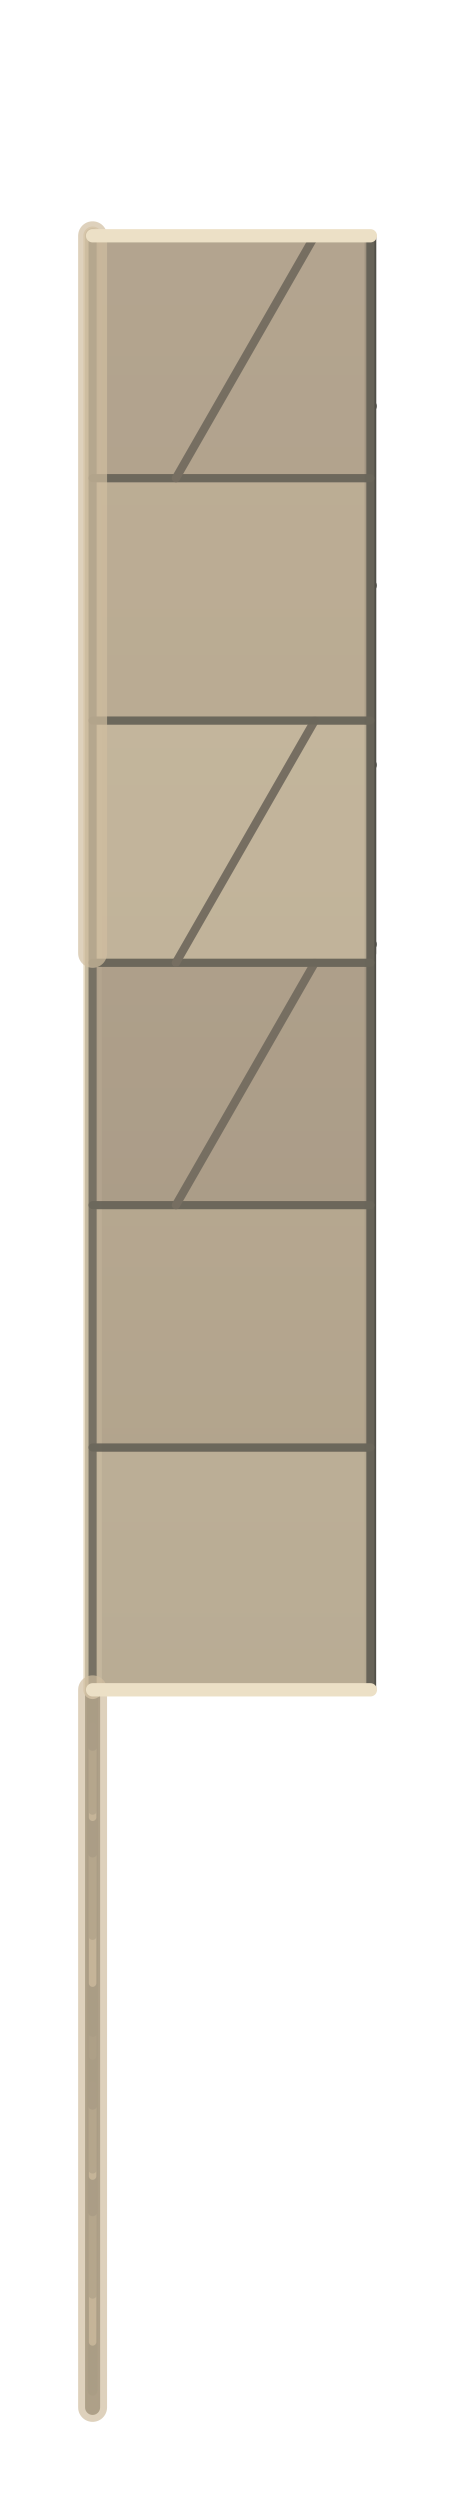
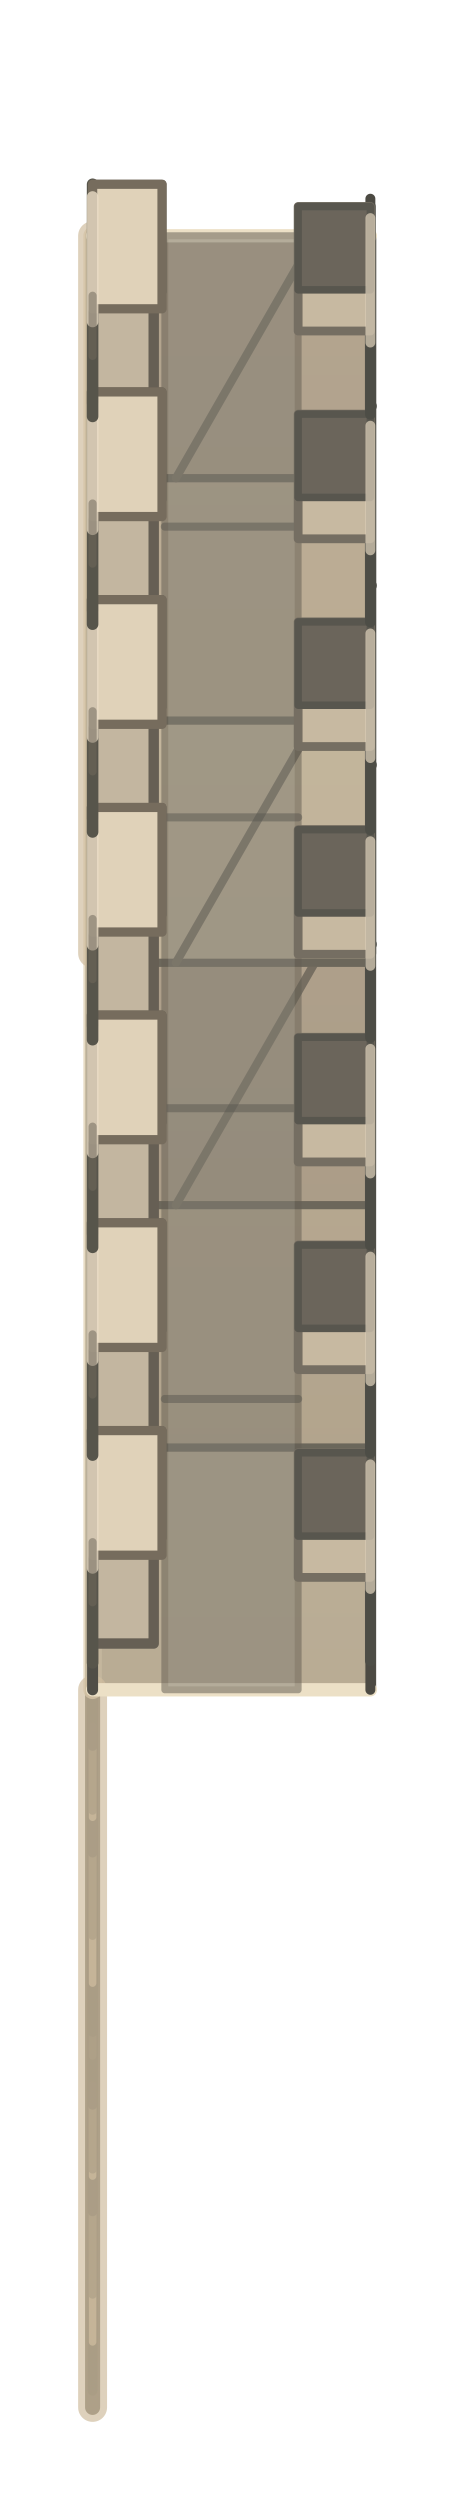
<svg xmlns="http://www.w3.org/2000/svg" width="40" height="216" viewBox="236 48 40 216" shape-rendering="geometricPrecision">
  <defs>
    <linearGradient id="side" x1="0" y1="0" x2="1" y2="1">
      <stop stop-color="#8c7f6b" />
      <stop offset=".6" stop-color="#665e53" />
      <stop offset="1" stop-color="#484943" />
    </linearGradient>
    <linearGradient id="front" x1="0" y1="0" x2=".5" y2="1">
      <stop stop-color="#b5a996" />
      <stop offset=".52" stop-color="#988c7b" />
      <stop offset="1" stop-color="#726c61" />
    </linearGradient>
    <linearGradient id="roof" x1="0" y1="0" x2="0" y2="1">
      <stop stop-color="#ddd0b6" />
      <stop offset=".5" stop-color="#b6a992" />
      <stop offset="1" stop-color="#797367" />
    </linearGradient>
  </defs>
  <g stroke-linejoin="round" stroke-linecap="round">
    <polygon points="244,130.37 268,130.37 268,68.37 244,68.37" fill="url(#side)" stroke="#4c4a42" stroke-width="1" />
    <polygon points="244,256 244,130.37 244,68.37 244,194" fill="url(#front)" stroke="#5e5b4f" stroke-width="1.3" />
    <polygon points="244,254.56 244,235.38 244,221 244,240.18" fill="#aea28f" stroke="#514f47" stroke-opacity=".88" stroke-width="0.85" />
    <polyline points="244,250.34 244,235.45" fill="none" stroke="#d0bfa1" stroke-width="0.65" stroke-linecap="round" stroke-linejoin="round" opacity=".7" />
    <polyline points="244,246.23 244,236.59 244,232.32" fill="none" stroke="#615d50" stroke-width="0.75" stroke-linecap="round" stroke-linejoin="round" opacity=".72" />
    <polygon points="244,233.62 244,214.44 244,200.06 244,219.24" fill="#998f7a" stroke="#514f47" stroke-opacity=".88" stroke-width="0.85" />
    <polyline points="244,229.4 244,214.51" fill="none" stroke="#d0bfa1" stroke-width="0.65" stroke-linecap="round" stroke-linejoin="round" opacity=".7" />
    <polyline points="244,225.29 244,215.65 244,211.38" fill="none" stroke="#615d50" stroke-width="0.75" stroke-linecap="round" stroke-linejoin="round" opacity=".72" />
    <polygon points="244,212.69 244,193.51 244,179.12 244,198.3" fill="#776f61" stroke="#514f47" stroke-opacity=".88" stroke-width="0.85" />
    <polyline points="244,208.46 244,193.58" fill="none" stroke="#645e51" stroke-width="0.65" stroke-linecap="round" stroke-linejoin="round" opacity=".7" />
    <polygon points="244,191.75 244,172.57 244,158.18 244,177.36" fill="#a99b86" stroke="#514f47" stroke-opacity=".88" stroke-width="0.85" />
    <polygon points="244,170.81 244,151.63 244,137.24 244,156.42" fill="#aea28f" stroke="#514f47" stroke-opacity=".88" stroke-width="0.85" />
    <polyline points="244,166.59 244,151.7" fill="none" stroke="#645e51" stroke-width="0.65" stroke-linecap="round" stroke-linejoin="round" opacity=".7" />
    <polygon points="244,149.87 244,130.69 244,116.31 244,135.49" fill="#776f61" stroke="#514f47" stroke-opacity=".88" stroke-width="0.85" />
    <polyline points="244,145.65 244,130.76" fill="none" stroke="#645e51" stroke-width="0.65" stroke-linecap="round" stroke-linejoin="round" opacity=".7" />
    <polygon points="244,239.06 244,231.61 244,217.22 244,224.68" fill="#aea28f" stroke="#514f47" stroke-opacity=".88" stroke-width="0.85" />
    <polyline points="244,236.01 244,228.16" fill="none" stroke="#d0bfa1" stroke-width="0.65" stroke-linecap="round" stroke-linejoin="round" opacity=".7" />
    <polyline points="244,235.42 244,227.18 244,222.09" fill="none" stroke="#615d50" stroke-width="0.75" stroke-linecap="round" stroke-linejoin="round" opacity=".72" />
    <polygon points="244,229.85 244,210.67 244,196.29 244,215.47" fill="#a69d89" stroke="#514f47" stroke-opacity=".88" stroke-width="0.85" />
    <polyline points="244,225.63 244,210.74" fill="none" stroke="#645e51" stroke-width="0.65" stroke-linecap="round" stroke-linejoin="round" opacity=".7" />
    <polygon points="244,208.91 244,189.73 244,175.35 244,194.53" fill="#998f7a" stroke="#514f47" stroke-opacity=".88" stroke-width="0.85" />
    <polyline points="244,204.69 244,189.8" fill="none" stroke="#d0bfa1" stroke-width="0.65" stroke-linecap="round" stroke-linejoin="round" opacity=".7" />
    <polyline points="244,200.58 244,190.94 244,186.67" fill="none" stroke="#615d50" stroke-width="0.75" stroke-linecap="round" stroke-linejoin="round" opacity=".72" />
    <polygon points="244,187.97 244,168.79 244,154.41 244,173.59" fill="#998f7a" stroke="#514f47" stroke-opacity=".88" stroke-width="0.85" />
    <polyline points="244,183.75 244,168.86" fill="none" stroke="#d0bfa1" stroke-width="0.65" stroke-linecap="round" stroke-linejoin="round" opacity=".7" />
    <polyline points="244,179.64 244,170 244,165.73" fill="none" stroke="#615d50" stroke-width="0.75" stroke-linecap="round" stroke-linejoin="round" opacity=".72" />
    <polygon points="244,167.03 244,147.85 244,133.47 244,152.65" fill="#a99b86" stroke="#514f47" stroke-opacity=".88" stroke-width="0.85" />
    <polygon points="244,146.1 244,126.92 244,112.53 244,131.71" fill="#c0ae94" stroke="#514f47" stroke-opacity=".88" stroke-width="0.85" />
    <polygon points="244,125.16 244,115.19 244,100.81 244,110.77" fill="#a69d89" stroke="#514f47" stroke-opacity=".88" stroke-width="0.85" />
    <polyline points="244,121.86 244,112.5" fill="none" stroke="#645e51" stroke-width="0.65" stroke-linecap="round" stroke-linejoin="round" opacity=".7" />
    <polygon points="244,223.56 244,204.38 244,190 244,209.18" fill="#b4a58e" stroke="#514f47" stroke-opacity=".88" stroke-width="0.85" />
    <polyline points="244,219.34 244,204.45" fill="none" stroke="#d0bfa1" stroke-width="0.65" stroke-linecap="round" stroke-linejoin="round" opacity=".7" />
    <polyline points="244,215.23 244,205.59 244,201.32" fill="none" stroke="#615d50" stroke-width="0.75" stroke-linecap="round" stroke-linejoin="round" opacity=".72" />
    <polygon points="244,202.62 244,183.44 244,169.06 244,188.24" fill="#a99b86" stroke="#514f47" stroke-opacity=".88" stroke-width="0.85" />
    <polygon points="244,181.69 244,162.51 244,148.12 244,167.3" fill="#776f61" stroke="#514f47" stroke-opacity=".88" stroke-width="0.85" />
    <polyline points="244,177.46 244,162.58" fill="none" stroke="#d0bfa1" stroke-width="0.65" stroke-linecap="round" stroke-linejoin="round" opacity=".7" />
    <polyline points="244,173.35 244,163.71 244,159.44" fill="none" stroke="#615d50" stroke-width="0.75" stroke-linecap="round" stroke-linejoin="round" opacity=".72" />
    <polygon points="244,160.75 244,141.57 244,127.18 244,146.36" fill="#a99b86" stroke="#514f47" stroke-opacity=".88" stroke-width="0.85" />
    <polyline points="244,156.53 244,141.64" fill="none" stroke="#645e51" stroke-width="0.65" stroke-linecap="round" stroke-linejoin="round" opacity=".7" />
    <polygon points="244,139.81 244,120.63 244,106.24 244,125.42" fill="#b4a58e" stroke="#514f47" stroke-opacity=".88" stroke-width="0.85" />
    <polyline points="244,135.59 244,120.7" fill="none" stroke="#645e51" stroke-width="0.65" stroke-linecap="round" stroke-linejoin="round" opacity=".7" />
    <polygon points="244,118.87 244,99.69 244,85.31 244,104.49" fill="#aea28f" stroke="#514f47" stroke-opacity=".88" stroke-width="0.85" />
    <polyline points="244,114.65 244,99.76" fill="none" stroke="#645e51" stroke-width="0.65" stroke-linecap="round" stroke-linejoin="round" opacity=".7" />
    <polygon points="244,208.06 244,200.61 244,186.22 244,193.68" fill="#aea28f" stroke="#514f47" stroke-opacity=".88" stroke-width="0.85" />
    <polyline points="244,205.01 244,197.16" fill="none" stroke="#d0bfa1" stroke-width="0.65" stroke-linecap="round" stroke-linejoin="round" opacity=".7" />
    <polyline points="244,204.42 244,196.18 244,191.09" fill="none" stroke="#615d50" stroke-width="0.75" stroke-linecap="round" stroke-linejoin="round" opacity=".72" />
    <polygon points="244,198.85 244,179.67 244,165.29 244,184.47" fill="#928574" stroke="#514f47" stroke-opacity=".88" stroke-width="0.85" />
    <polygon points="244,177.91 244,158.73 244,144.35 244,163.53" fill="#928574" stroke="#514f47" stroke-opacity=".88" stroke-width="0.85" />
    <polyline points="244,173.69 244,158.8" fill="none" stroke="#d0bfa1" stroke-width="0.65" stroke-linecap="round" stroke-linejoin="round" opacity=".7" />
    <polyline points="244,169.58 244,159.94 244,155.67" fill="none" stroke="#615d50" stroke-width="0.75" stroke-linecap="round" stroke-linejoin="round" opacity=".72" />
    <polygon points="244,156.97 244,137.79 244,123.41 244,142.59" fill="#928574" stroke="#514f47" stroke-opacity=".88" stroke-width="0.85" />
    <polyline points="244,152.75 244,137.86" fill="none" stroke="#d0bfa1" stroke-width="0.65" stroke-linecap="round" stroke-linejoin="round" opacity=".7" />
    <polyline points="244,148.64 244,139 244,134.73" fill="none" stroke="#615d50" stroke-width="0.75" stroke-linecap="round" stroke-linejoin="round" opacity=".72" />
    <polygon points="244,136.03 244,116.85 244,102.47 244,121.65" fill="#928574" stroke="#514f47" stroke-opacity=".88" stroke-width="0.85" />
    <polyline points="244,131.81 244,116.92" fill="none" stroke="#d0bfa1" stroke-width="0.65" stroke-linecap="round" stroke-linejoin="round" opacity=".7" />
    <polyline points="244,127.7 244,118.06 244,113.79" fill="none" stroke="#615d50" stroke-width="0.75" stroke-linecap="round" stroke-linejoin="round" opacity=".72" />
    <polygon points="244,115.1 244,95.92 244,81.53 244,100.71" fill="#a99b86" stroke="#514f47" stroke-opacity=".88" stroke-width="0.85" />
    <polyline points="244,110.87 244,95.99" fill="none" stroke="#645e51" stroke-width="0.65" stroke-linecap="round" stroke-linejoin="round" opacity=".7" />
    <polygon points="244,94.16 244,84.19 244,69.81 244,79.77" fill="#928574" stroke="#514f47" stroke-opacity=".88" stroke-width="0.85" />
    <polyline points="244,90.86 244,81.5" fill="none" stroke="#d0bfa1" stroke-width="0.65" stroke-linecap="round" stroke-linejoin="round" opacity=".7" />
    <polyline points="244,89.51 244,80.97 244,76.06" fill="none" stroke="#615d50" stroke-width="0.75" stroke-linecap="round" stroke-linejoin="round" opacity=".72" />
    <polyline points="244,129.59 268,129.59" fill="none" stroke="#3e403c" stroke-width="1.1" stroke-linecap="round" stroke-linejoin="round" />
    <polyline points="249.4,129.9 249.4,115.64" fill="none" stroke="#4a4942" stroke-width="0.75" stroke-linecap="round" stroke-linejoin="round" />
    <polyline points="261.4,129.9 261.4,115.64" fill="none" stroke="#4a4942" stroke-width="0.75" stroke-linecap="round" stroke-linejoin="round" />
    <polyline points="244,114.09 268,114.09" fill="none" stroke="#3e403c" stroke-width="1.1" stroke-linecap="round" stroke-linejoin="round" />
    <polyline points="251.8,114.4 251.8,100.14" fill="none" stroke="#4a4942" stroke-width="0.75" stroke-linecap="round" stroke-linejoin="round" />
    <polyline points="263.8,114.4 263.8,100.14" fill="none" stroke="#4a4942" stroke-width="0.75" stroke-linecap="round" stroke-linejoin="round" />
    <polyline points="244,98.59 268,98.59" fill="none" stroke="#3e403c" stroke-width="1.1" stroke-linecap="round" stroke-linejoin="round" />
    <polyline points="249.4,98.9 249.4,84.64" fill="none" stroke="#4a4942" stroke-width="0.75" stroke-linecap="round" stroke-linejoin="round" />
    <polyline points="261.4,98.9 261.4,84.64" fill="none" stroke="#4a4942" stroke-width="0.75" stroke-linecap="round" stroke-linejoin="round" />
    <polyline points="244,83.09 268,83.09" fill="none" stroke="#3e403c" stroke-width="1.1" stroke-linecap="round" stroke-linejoin="round" />
    <polyline points="251.8,83.4 251.8,69.14" fill="none" stroke="#4a4942" stroke-width="0.75" stroke-linecap="round" stroke-linejoin="round" />
    <polyline points="263.8,83.4 263.8,69.14" fill="none" stroke="#4a4942" stroke-width="0.75" stroke-linecap="round" stroke-linejoin="round" />
    <polygon points="244,194 244,68.37 268,68.37 268,194" fill="url(#roof)" stroke="#504f47" stroke-width="1" />
    <polyline points="244,194 244,68.37" fill="none" stroke="#e2d3b6" stroke-width="1.6" stroke-linecap="round" stroke-linejoin="round" opacity=".8" />
    <polygon points="244,194 244,173.06 268,173.06 268,194" fill="#c3b59b" stroke="#6b665a" stroke-width=".7" opacity=".86" />
    <polygon points="244,173.06 244,152.12 268,152.12 268,173.06" fill="#b8a991" stroke="#6b665a" stroke-width=".7" opacity=".86" />
    <polygon points="244,152.12 244,131.18 268,131.18 268,152.12" fill="#ad9e89" stroke="#6b665a" stroke-width=".7" opacity=".86" />
    <polyline points="251.2,152.12 263.2,131.18" fill="none" stroke="#766e61" stroke-width="0.72" stroke-linecap="round" stroke-linejoin="round" />
    <polygon points="244,131.18 244,110.25 268,110.25 268,131.18" fill="#c3b59b" stroke="#6b665a" stroke-width=".7" opacity=".86" />
    <polyline points="251.2,131.18 263.2,110.25" fill="none" stroke="#766e61" stroke-width="0.72" stroke-linecap="round" stroke-linejoin="round" />
    <polygon points="244,110.25 244,89.31 268,89.31 268,110.25" fill="#b8a991" stroke="#6b665a" stroke-width=".7" opacity=".86" />
    <polygon points="244,89.31 244,68.37 268,68.37 268,89.31" fill="#ad9e89" stroke="#6b665a" stroke-width=".7" opacity=".86" />
    <polyline points="251.2,89.31 263.2,68.37" fill="none" stroke="#766e61" stroke-width="0.72" stroke-linecap="round" stroke-linejoin="round" />
    <polyline points="244,256 244,194" fill="none" stroke="#d0bea0" stroke-width="2.5" stroke-linecap="round" stroke-linejoin="round" opacity=".7" />
    <polyline points="244,194 268,194" fill="none" stroke="#ece0c6" stroke-width="1.15" stroke-linecap="round" stroke-linejoin="round" />
    <polyline points="244,130.37 244,68.37" fill="none" stroke="#d0bea0" stroke-width="2.5" stroke-linecap="round" stroke-linejoin="round" opacity=".7" />
    <polyline points="244,68.37 268,68.37" fill="none" stroke="#ece0c6" stroke-width="1.15" stroke-linecap="round" stroke-linejoin="round" />
  </g>
+   <g id="stone-crenellations-v1" stroke-linejoin="round" stroke-linecap="round">
+     <polygon points="250.24,194.00 250.24,68.37 261.76,68.37 261.76,194.00" fill="#817d72" stroke="#635e53" stroke-width=".60" opacity=".52" />
+     <path d="M250.24,168.87 L261.76,168.87" stroke="#55534d" stroke-width=".70" opacity="0.48" fill="none" />
+     <path d="M250.24,143.75 L261.76,143.75" stroke="#55534d" stroke-width=".70" opacity="0.48" fill="none" />
+     <path d="M250.24,118.62 L261.76,118.62" stroke="#55534d" stroke-width=".70" opacity="0.48" fill="none" />
+     <path d="M250.24,93.50 L261.76,93.50" stroke="#55534d" stroke-width=".70" opacity="0.48" fill="none" />
+     <polygon points="268.00,194.00 268.00,68.37 268.00,65.17 268.00,190.80" fill="#706b60" stroke="#4c4a43" stroke-width=".86" />
+     <polygon points="268.00,191.49 268.00,180.72 268.00,173.52 268.00,184.29" fill="#998d7c" stroke="#4d4d46" stroke-width=".92" />
+     <polygon points="268.00,184.29 268.00,173.52 261.76,173.52 261.76,184.29" fill="#c7b9a1" stroke="#756e62" stroke-width=".76" />
+     <polygon points="268.00,180.72 261.76,180.72 261.76,173.52 268.00,173.52" fill="#6b655b" stroke="#58564e" stroke-width=".65" />
+     <path d="M268.00,185.29 L268.00,174.52" stroke="#eee0c8" stroke-width=".85" opacity="0.64" fill="none" />
+     <polygon points="268.00,173.54 268.00,162.77 268.00,155.57 268.00,166.34" fill="#8a8275" stroke="#4d4d46" stroke-width=".92" />
+     <polygon points="268.00,166.34 268.00,155.57 261.76,155.57 261.76,166.34" fill="#c7b9a1" stroke="#756e62" stroke-width=".76" />
+     <polygon points="268.00,162.77 261.76,162.77 261.76,155.57 268.00,155.57" fill="#6b655b" stroke="#58564e" stroke-width=".65" />
+     <path d="M268.00,167.34 L268.00,156.57" stroke="#eee0c8" stroke-width=".85" opacity="0.64" fill="none" />
+     <polygon points="268.00,155.59 268.00,144.82 268.00,137.62 268.00,148.39" fill="#a49a88" stroke="#4d4d46" stroke-width=".92" />
+     <polygon points="268.00,148.39 268.00,137.62 261.76,137.62 261.76,148.39" fill="#c7b9a1" stroke="#756e62" stroke-width=".76" />
+     <polygon points="268.00,144.82 261.76,144.82 261.76,137.62 268.00,137.62" fill="#6b655b" stroke="#58564e" stroke-width=".65" />
+     <path d="M268.00,149.39 L268.00,138.62" stroke="#eee0c8" stroke-width=".85" opacity="0.64" fill="none" />
+     <polygon points="268.00,137.65 268.00,126.88 268.00,119.68 268.00,130.45" fill="#998d7c" stroke="#4d4d46" stroke-width=".92" />
+     <polygon points="268.00,130.45 268.00,119.68 261.76,119.68 261.76,130.45" fill="#c7b9a1" stroke="#756e62" stroke-width=".76" />
+     <polygon points="268.00,126.88 261.76,126.88 261.76,119.68 268.00,119.68" fill="#6b655b" stroke="#58564e" stroke-width=".65" />
+     <path d="M268.00,131.45 L268.00,120.68" stroke="#eee0c8" stroke-width=".85" opacity="0.64" fill="none" />
+     <polygon points="268.00,119.70 268.00,108.93 268.00,101.73 268.00,112.50" fill="#8a8275" stroke="#4d4d46" stroke-width=".92" />
+     <polygon points="268.00,112.50 268.00,101.73 261.76,101.73 261.76,112.50" fill="#c7b9a1" stroke="#756e62" stroke-width=".76" />
+     <polygon points="268.00,108.93 261.76,108.93 261.76,101.73 268.00,101.73" fill="#6b655b" stroke="#58564e" stroke-width=".65" />
+     <path d="M268.00,113.50 L268.00,102.73" stroke="#eee0c8" stroke-width=".85" opacity="0.64" fill="none" />
+     <polygon points="268.00,101.75 268.00,90.98 268.00,83.78 268.00,94.55" fill="#a49a88" stroke="#4d4d46" stroke-width=".92" />
+     <polygon points="268.00,94.55 268.00,83.78 261.76,83.78 261.76,94.55" fill="#c7b9a1" stroke="#756e62" stroke-width=".76" />
+     <polygon points="268.00,90.98 261.76,90.98 261.76,83.78 268.00,83.78" fill="#6b655b" stroke="#58564e" stroke-width=".65" />
+     <path d="M268.00,95.55 L268.00,84.78" stroke="#eee0c8" stroke-width=".85" opacity="0.64" fill="none" />
+     <polygon points="268.00,83.80 268.00,73.04 268.00,65.84 268.00,76.60" fill="#998d7c" stroke="#4d4d46" stroke-width=".92" />
+     <polygon points="268.00,76.60 268.00,65.84 261.76,65.84 261.76,76.60" fill="#c7b9a1" stroke="#756e62" stroke-width=".76" />
+     <polygon points="268.00,73.04 261.76,73.04 261.76,65.84 268.00,65.84" fill="#6b655b" stroke="#58564e" stroke-width=".65" />
+     <path d="M268.00,77.60 L268.00,66.84" stroke="#eee0c8" stroke-width=".85" opacity="0.64" fill="none" />
+     <polygon points="244.00,194.00 244.00,68.37 244.00,64.37 244.00,190.00" fill="#6b675d" stroke="#504e47" stroke-width=".95" />
+     <polygon points="244.00,190.00 244.00,64.37 249.28,64.37 249.28,190.00" fill="#c3b6a0" stroke="#665f54" stroke-width=".9" />
+     <polygon points="244.00,191.67 244.00,180.90 244.00,171.60 244.00,182.37" fill="#a69b89" stroke="#57554b" stroke-width="1.0" />
+     <polygon points="244.00,180.90 250.00,180.90 250.00,171.60 244.00,171.60" fill="#756d61" stroke="#514f47" stroke-width=".75" />
+     <polygon points="244.00,182.37 244.00,171.60 250.00,171.60 250.00,182.37" fill="#e0d2b9" stroke="#766c5d" stroke-width=".8" />
+     <path d="M244.00,183.47 L244.00,172.70" stroke="#f1e4cd" stroke-width="1" opacity="0.74" fill="none" />
+     <path d="M244.00,186.44 L244.00,181.24" stroke="#6f675a" stroke-width=".70" opacity="0.52" fill="none" />
+     <polygon points="244.00,173.72 244.00,162.95 244.00,153.65 244.00,164.42" fill="#afa391" stroke="#57554b" stroke-width="1.0" />
+     <polygon points="244.00,162.95 250.00,162.95 250.00,153.65 244.00,153.65" fill="#756d61" stroke="#514f47" stroke-width=".75" />
+     <polygon points="244.00,164.42 244.00,153.65 250.00,153.65 250.00,164.42" fill="#e0d2b9" stroke="#766c5d" stroke-width=".8" />
+     <path d="M244.00,165.52 L244.00,154.75" stroke="#f1e4cd" stroke-width="1" opacity="0.74" fill="none" />
+     <path d="M244.00,168.49 L244.00,163.29" stroke="#6f675a" stroke-width=".70" opacity="0.52" fill="none" />
+     <polygon points="244.00,155.77 244.00,145.00 244.00,135.70 244.00,146.47" fill="#998f7e" stroke="#57554b" stroke-width="1.0" />
+     <polygon points="244.00,145.00 250.00,145.00 250.00,135.70 244.00,135.70" fill="#756d61" stroke="#514f47" stroke-width=".75" />
+     <polygon points="244.00,146.47 244.00,135.70 250.00,135.70 250.00,146.47" fill="#e0d2b9" stroke="#766c5d" stroke-width=".8" />
+     <path d="M244.00,147.57 L244.00,136.80" stroke="#f1e4cd" stroke-width="1" opacity="0.74" fill="none" />
+     <path d="M244.00,150.54 L244.00,145.34" stroke="#6f675a" stroke-width=".70" opacity="0.52" fill="none" />
+     <polygon points="244.00,137.83 244.00,127.06 244.00,117.76 244.00,128.53" fill="#a69b89" stroke="#57554b" stroke-width="1.0" />
+     <polygon points="244.00,127.06 250.00,127.06 250.00,117.76 244.00,117.76" fill="#756d61" stroke="#514f47" stroke-width=".75" />
+     <polygon points="244.00,128.53 244.00,117.76 250.00,117.76 250.00,128.53" fill="#e0d2b9" stroke="#766c5d" stroke-width=".8" />
+     <path d="M244.00,129.63 L244.00,118.86" stroke="#f1e4cd" stroke-width="1" opacity="0.74" fill="none" />
+     <path d="M244.00,132.60 L244.00,127.40" stroke="#6f675a" stroke-width=".70" opacity="0.52" fill="none" />
+     <polygon points="244.00,119.88 244.00,109.11 244.00,99.81 244.00,110.58" fill="#afa391" stroke="#57554b" stroke-width="1.0" />
+     <polygon points="244.00,109.11 250.00,109.11 250.00,99.81 244.00,99.81" fill="#756d61" stroke="#514f47" stroke-width=".75" />
+     <polygon points="244.00,110.58 244.00,99.81 250.00,99.81 250.00,110.58" fill="#e0d2b9" stroke="#766c5d" stroke-width=".8" />
+     <path d="M244.00,111.68 L244.00,100.91" stroke="#f1e4cd" stroke-width="1" opacity="0.74" fill="none" />
+     <path d="M244.00,114.65 L244.00,109.45" stroke="#6f675a" stroke-width=".70" opacity="0.52" fill="none" />
+     <polygon points="244.00,101.93 244.00,91.16 244.00,81.86 244.00,92.63" fill="#998f7e" stroke="#57554b" stroke-width="1.0" />
+     <polygon points="244.00,91.16 250.00,91.16 250.00,81.86 244.00,81.86" fill="#756d61" stroke="#514f47" stroke-width=".75" />
+     <polygon points="244.00,92.63 244.00,81.86 250.00,81.86 250.00,92.63" fill="#e0d2b9" stroke="#766c5d" stroke-width=".8" />
+     <path d="M244.00,93.73 L244.00,82.96" stroke="#f1e4cd" stroke-width="1" opacity="0.74" fill="none" />
+     <path d="M244.00,96.70 L244.00,91.50" stroke="#6f675a" stroke-width=".70" opacity="0.52" fill="none" />
+     <polygon points="244.00,83.98 244.00,73.22 244.00,63.92 244.00,74.68" fill="#a69b89" stroke="#57554b" stroke-width="1.0" />
+     <polygon points="244.00,73.22 250.00,73.22 250.00,63.92 244.00,63.92" fill="#756d61" stroke="#514f47" stroke-width=".75" />
+     <polygon points="244.00,74.68 244.00,63.92 250.00,63.92 250.00,74.68" fill="#e0d2b9" stroke="#766c5d" stroke-width=".8" />
+     <path d="M244.00,75.78 L244.00,65.02" stroke="#f1e4cd" stroke-width="1" opacity="0.74" fill="none" />
+     <path d="M244.00,78.75 L244.00,73.55" stroke="#6f675a" stroke-width=".70" opacity="0.52" fill="none" />
+   </g>
</svg>
